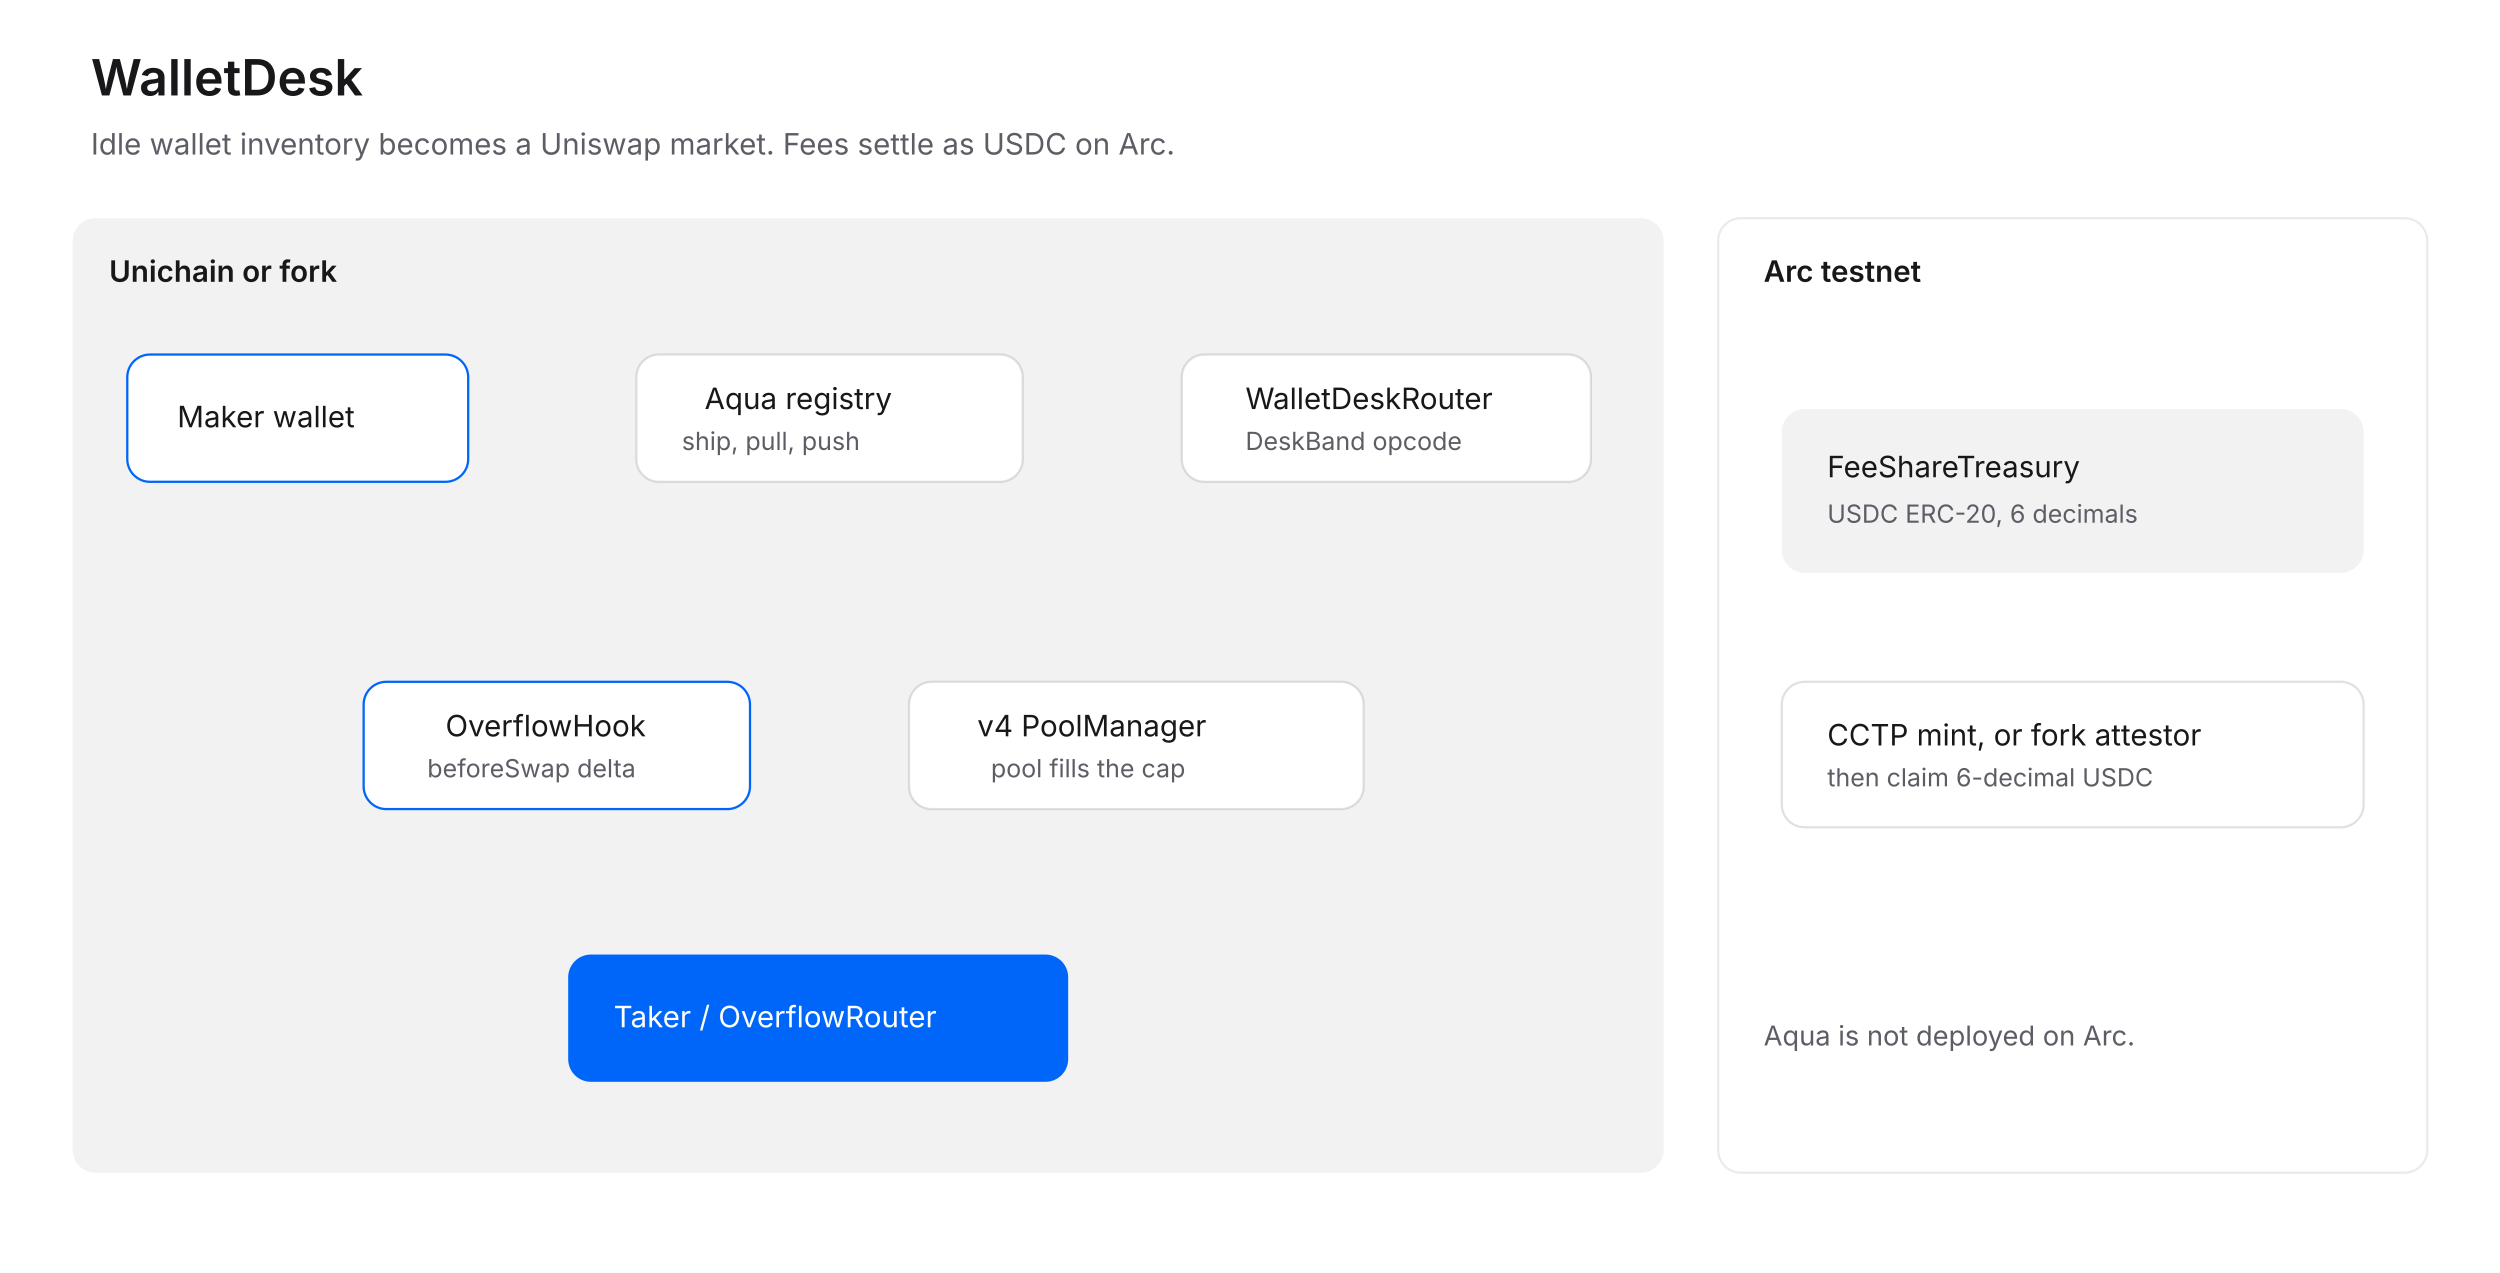
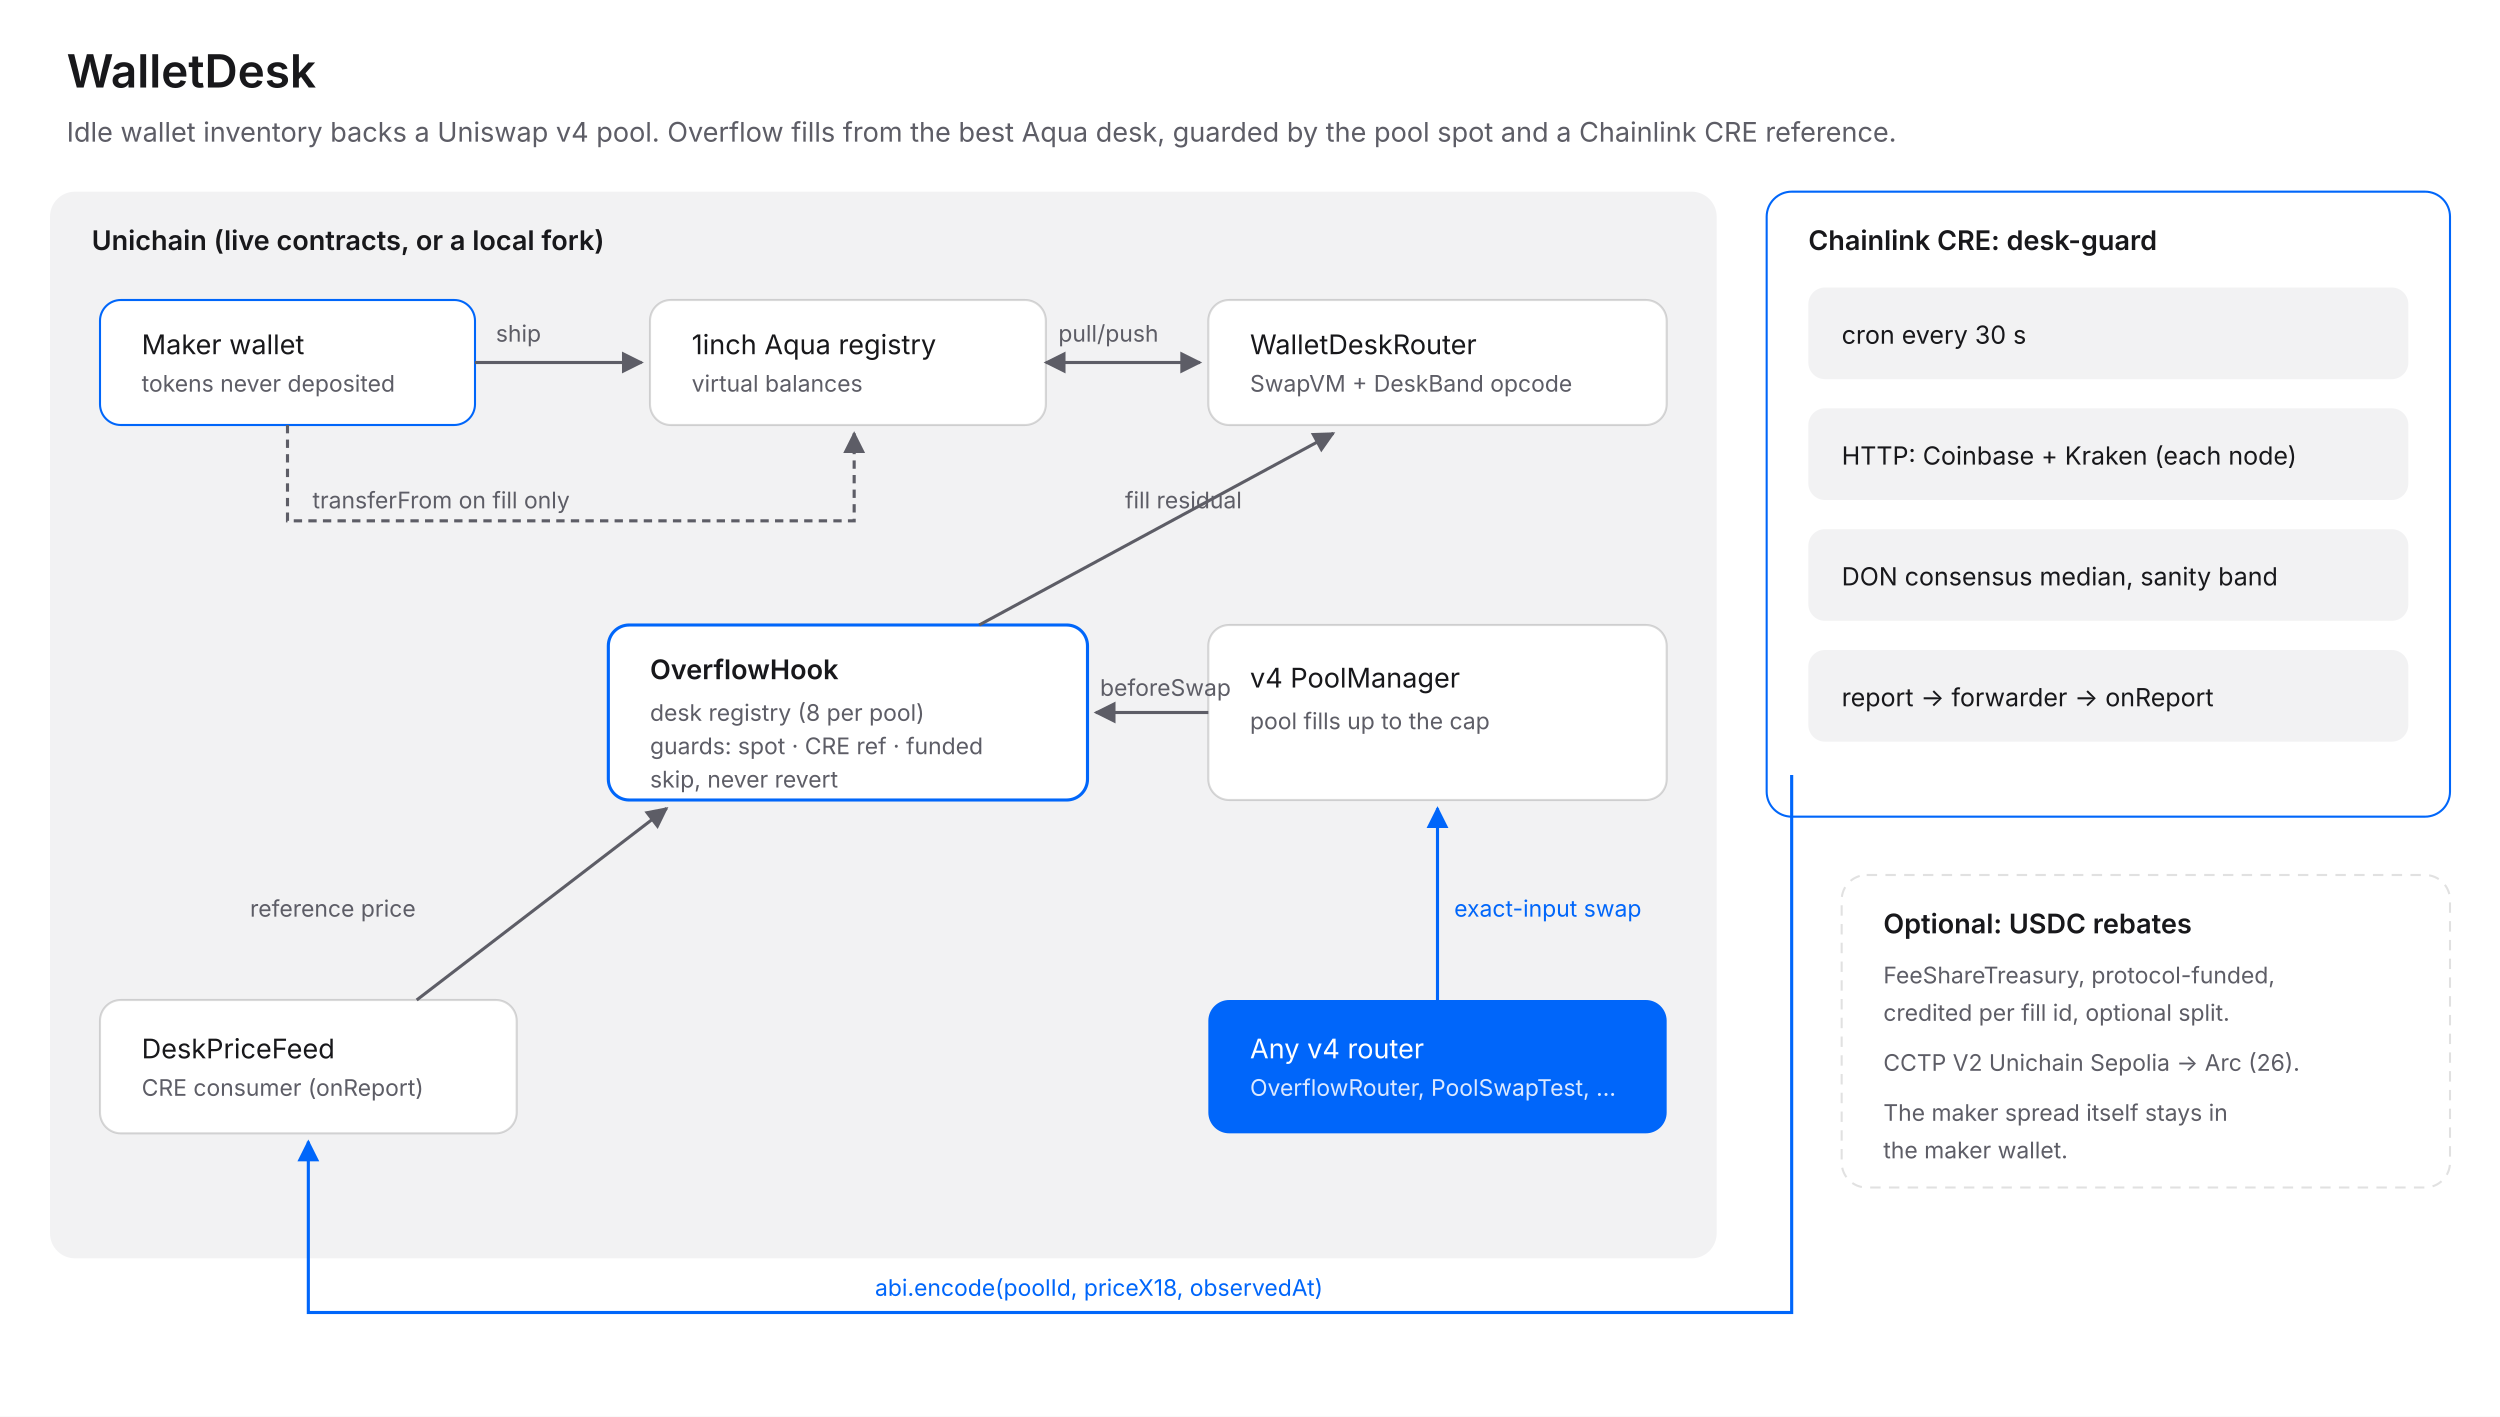
- <svg xmlns="http://www.w3.org/2000/svg" width="1100" height="560" viewBox="0 0 1100 560">
-   <rect width="1100" height="560" fill="#ffffff" />
-   <text x="40" y="42" font-family="Inter, Arial, sans-serif" font-size="22" font-weight="600" fill="#18181B">WalletDesk</text>
-   <text x="40" y="68" font-family="Inter, Arial, sans-serif" font-size="13" fill="#5D5D66">Idle wallet inventory becomes a Uniswap market. Fees settle as USDC on Arc.</text>
-   <rect x="32" y="96" width="700" height="420" rx="10" fill="#F2F2F3" />
-   <text x="48" y="124" font-family="Inter, Arial, sans-serif" font-size="13" font-weight="600" fill="#18181B">Unichain or fork</text>
-   <g font-family="Inter, Arial, sans-serif" font-size="13" fill="#18181B">
-     <rect x="56" y="156" width="150" height="56" rx="10" fill="#ffffff" stroke="#0066FA" />
-     <text x="78" y="188">Maker wallet</text>
-     <rect x="280" y="156" width="170" height="56" rx="10" fill="#ffffff" stroke="rgba(0,0,0,0.12)" />
-     <text x="310" y="180">Aqua registry</text>
-     <text x="300" y="198" font-size="11" fill="#5D5D66">ship, pull, push</text>
-     <rect x="520" y="156" width="180" height="56" rx="10" fill="#ffffff" stroke="rgba(0,0,0,0.12)" />
-     <text x="548" y="180">WalletDeskRouter</text>
-     <text x="548" y="198" font-size="11" fill="#5D5D66">DeskBand opcode</text>
-     <rect x="160" y="300" width="170" height="56" rx="10" fill="#ffffff" stroke="#0066FA" />
-     <text x="196" y="324">OverflowHook</text>
-     <text x="188" y="342" font-size="11" fill="#5D5D66">beforeSwap delta</text>
-     <rect x="400" y="300" width="200" height="56" rx="10" fill="#ffffff" stroke="rgba(0,0,0,0.12)" />
-     <text x="430" y="324">v4 PoolManager</text>
-     <text x="436" y="342" font-size="11" fill="#5D5D66">pool fills the cap</text>
-     <rect x="250" y="420" width="220" height="56" rx="10" fill="#0066FA" />
-     <text x="270" y="452" fill="#ffffff">Taker / OverflowRouter</text>
+ <svg xmlns="http://www.w3.org/2000/svg" width="1200" height="680" viewBox="0 0 1200 680">
+   <defs>
+     <marker id="arrow" viewBox="0 0 10 10" refX="9" refY="5" markerWidth="7" markerHeight="7" orient="auto-start-reverse">
+       <path d="M0 0 L10 5 L0 10 z" fill="#5D5D66" />
+     </marker>
+     <marker id="arrowBlue" viewBox="0 0 10 10" refX="9" refY="5" markerWidth="7" markerHeight="7" orient="auto-start-reverse">
+       <path d="M0 0 L10 5 L0 10 z" fill="#0066FA" />
+     </marker>
+   </defs>
+   <rect width="1200" height="680" fill="#ffffff" />
+   <g font-family="Inter, Arial, sans-serif">
+     <text x="32" y="42" font-size="22" font-weight="600" fill="#18181B">WalletDesk</text>
+     <text x="32" y="68" font-size="13" fill="#5D5D66">Idle wallet inventory backs a Uniswap v4 pool. Overflow fills from the best Aqua desk, guarded by the pool spot and a Chainlink CRE reference.</text>
+     <rect x="24" y="92" width="800" height="512" rx="12" fill="#F2F2F3" />
+     <text x="44" y="120" font-size="13" font-weight="600" fill="#18181B">Unichain (live contracts, or a local fork)</text>
+     <rect x="48" y="144" width="180" height="60" rx="10" fill="#ffffff" stroke="#0066FA" />
+     <text x="68" y="170" font-size="13" fill="#18181B">Maker wallet</text>
+     <text x="68" y="188" font-size="11" fill="#5D5D66">tokens never deposited</text>
+     <rect x="312" y="144" width="190" height="60" rx="10" fill="#ffffff" stroke="rgba(0,0,0,0.15)" />
+     <text x="332" y="170" font-size="13" fill="#18181B">1inch Aqua registry</text>
+     <text x="332" y="188" font-size="11" fill="#5D5D66">virtual balances</text>
+     <rect x="580" y="144" width="220" height="60" rx="10" fill="#ffffff" stroke="rgba(0,0,0,0.15)" />
+     <text x="600" y="170" font-size="13" fill="#18181B">WalletDeskRouter</text>
+     <text x="600" y="188" font-size="11" fill="#5D5D66">SwapVM + DeskBand opcode</text>
+     <rect x="292" y="300" width="230" height="84" rx="10" fill="#ffffff" stroke="#0066FA" stroke-width="1.5" />
+     <text x="312" y="326" font-size="13" font-weight="600" fill="#18181B">OverflowHook</text>
+     <text x="312" y="346" font-size="11" fill="#5D5D66">desk registry (8 per pool)</text>
+     <text x="312" y="362" font-size="11" fill="#5D5D66">guards: spot · CRE ref · funded</text>
+     <text x="312" y="378" font-size="11" fill="#5D5D66">skip, never revert</text>
+     <rect x="580" y="300" width="220" height="84" rx="10" fill="#ffffff" stroke="rgba(0,0,0,0.15)" />
+     <text x="600" y="330" font-size="13" fill="#18181B">v4 PoolManager</text>
+     <text x="600" y="350" font-size="11" fill="#5D5D66">pool fills up to the cap</text>
+     <rect x="580" y="480" width="220" height="64" rx="10" fill="#0066FA" />
+     <text x="600" y="508" font-size="13" fill="#ffffff">Any v4 router</text>
+     <text x="600" y="526" font-size="11" fill="#DCE9FF">OverflowRouter, PoolSwapTest, …</text>
+     <rect x="48" y="480" width="200" height="64" rx="10" fill="#ffffff" stroke="rgba(0,0,0,0.15)" />
+     <text x="68" y="508" font-size="13" fill="#18181B">DeskPriceFeed</text>
+     <text x="68" y="526" font-size="11" fill="#5D5D66">CRE consumer (onReport)</text>
+     <line x1="228" y1="174" x2="308" y2="174" stroke="#5D5D66" stroke-width="1.5" marker-end="url(#arrow)" />
+     <text x="238" y="164" font-size="11" fill="#5D5D66">ship</text>
+     <line x1="502" y1="174" x2="576" y2="174" stroke="#5D5D66" stroke-width="1.5" marker-start="url(#arrow)" marker-end="url(#arrow)" />
+     <text x="508" y="164" font-size="11" fill="#5D5D66">pull/push</text>
+     <path d="M 138 204 V 250 H 410 V 208" fill="none" stroke="#5D5D66" stroke-width="1.5" stroke-dasharray="4 3" marker-end="url(#arrow)" />
+     <text x="150" y="244" font-size="11" fill="#5D5D66">transferFrom on fill only</text>
+     <line x1="690" y1="480" x2="690" y2="388" stroke="#0066FA" stroke-width="1.5" marker-end="url(#arrowBlue)" />
+     <text x="698" y="440" font-size="11" fill="#0066FA">exact-input swap</text>
+     <line x1="580" y1="342" x2="526" y2="342" stroke="#5D5D66" stroke-width="1.5" marker-end="url(#arrow)" />
+     <text x="528" y="334" font-size="11" fill="#5D5D66">beforeSwap</text>
+     <line x1="470" y1="300" x2="640" y2="208" stroke="#5D5D66" stroke-width="1.5" marker-end="url(#arrow)" />
+     <text x="540" y="244" font-size="11" fill="#5D5D66">fill residual</text>
+     <line x1="200" y1="480" x2="320" y2="388" stroke="#5D5D66" stroke-width="1.5" marker-end="url(#arrow)" />
+     <text x="120" y="440" font-size="11" fill="#5D5D66">reference price</text>
+     <rect x="848" y="92" width="328" height="300" rx="12" fill="#ffffff" stroke="#0066FA" />
+     <text x="868" y="120" font-size="13" font-weight="600" fill="#18181B">Chainlink CRE: desk-guard</text>
+     <rect x="868" y="138" width="288" height="44" rx="8" fill="#F2F2F3" />
+     <text x="884" y="165" font-size="12" fill="#18181B">cron every 30 s</text>
+     <rect x="868" y="196" width="288" height="44" rx="8" fill="#F2F2F3" />
+     <text x="884" y="223" font-size="12" fill="#18181B">HTTP: Coinbase + Kraken (each node)</text>
+     <rect x="868" y="254" width="288" height="44" rx="8" fill="#F2F2F3" />
+     <text x="884" y="281" font-size="12" fill="#18181B">DON consensus median, sanity band</text>
+     <rect x="868" y="312" width="288" height="44" rx="8" fill="#F2F2F3" />
+     <text x="884" y="339" font-size="12" fill="#18181B">report → forwarder → onReport</text>
+     <path d="M 860 372 V 630 H 148 V 548" fill="none" stroke="#0066FA" stroke-width="1.5" marker-end="url(#arrowBlue)" />
+     <text x="420" y="622" font-size="11" fill="#0066FA">abi.encode(poolId, priceX18, observedAt)</text>
+     <rect x="884" y="420" width="292" height="150" rx="12" fill="#ffffff" stroke="rgba(0,0,0,0.12)" stroke-dasharray="5 4" />
+     <text x="904" y="448" font-size="13" font-weight="600" fill="#18181B">Optional: USDC rebates</text>
+     <text x="904" y="472" font-size="11" fill="#5D5D66">FeeShareTreasury, protocol-funded,</text>
+     <text x="904" y="490" font-size="11" fill="#5D5D66">credited per fill id, optional split.</text>
+     <text x="904" y="514" font-size="11" fill="#5D5D66">CCTP V2 Unichain Sepolia → Arc (26).</text>
+     <text x="904" y="538" font-size="11" fill="#5D5D66">The maker spread itself stays in</text>
+     <text x="904" y="556" font-size="11" fill="#5D5D66">the maker wallet.</text>
  </g>
-   <rect x="756" y="96" width="312" height="420" rx="10" fill="#ffffff" stroke="rgba(0,0,0,0.08)" />
-   <text x="776" y="124" font-family="Inter, Arial, sans-serif" font-size="13" font-weight="600" fill="#18181B">Arc testnet</text>
-   <rect x="784" y="180" width="256" height="72" rx="10" fill="#F2F2F3" />
-   <text x="804" y="210" font-family="Inter, Arial, sans-serif" font-size="13" fill="#18181B">FeeShareTreasury</text>
-   <text x="804" y="230" font-family="Inter, Arial, sans-serif" font-size="11" fill="#5D5D66">USDC ERC-20, 6 decimals</text>
-   <rect x="784" y="300" width="256" height="64" rx="10" fill="#ffffff" stroke="rgba(0,0,0,0.12)" />
-   <text x="804" y="328" font-family="Inter, Arial, sans-serif" font-size="13" fill="#18181B">CCTP mint, or fork attestor</text>
-   <text x="804" y="346" font-family="Inter, Arial, sans-serif" font-size="11" fill="#5D5D66">then claim 6-decimal USDC</text>
-   <text x="776" y="460" font-family="Inter, Arial, sans-serif" font-size="12" fill="#5D5D66">Aqua is not deployed on Arc.</text>
</svg>
